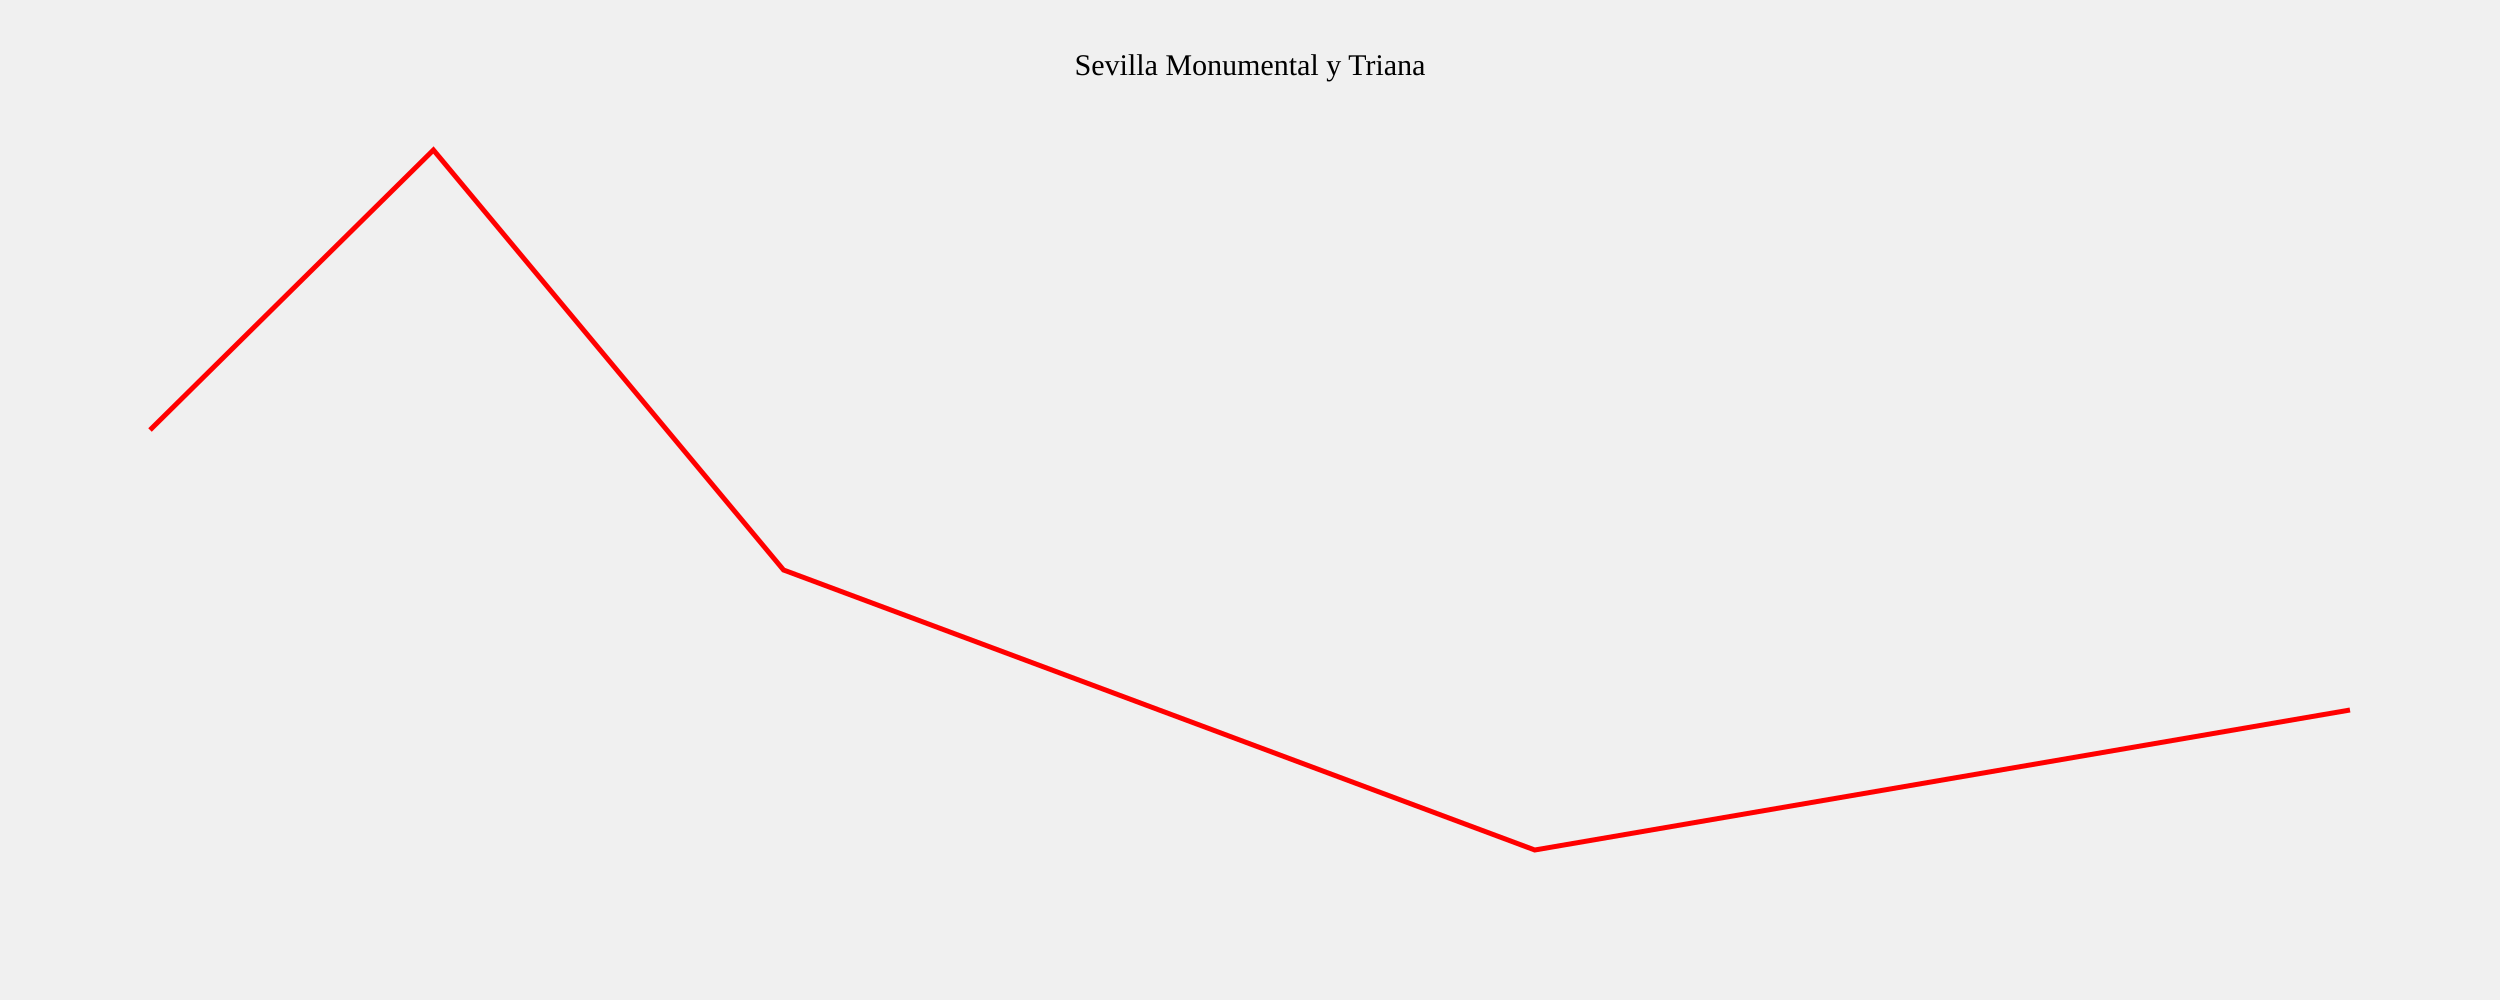
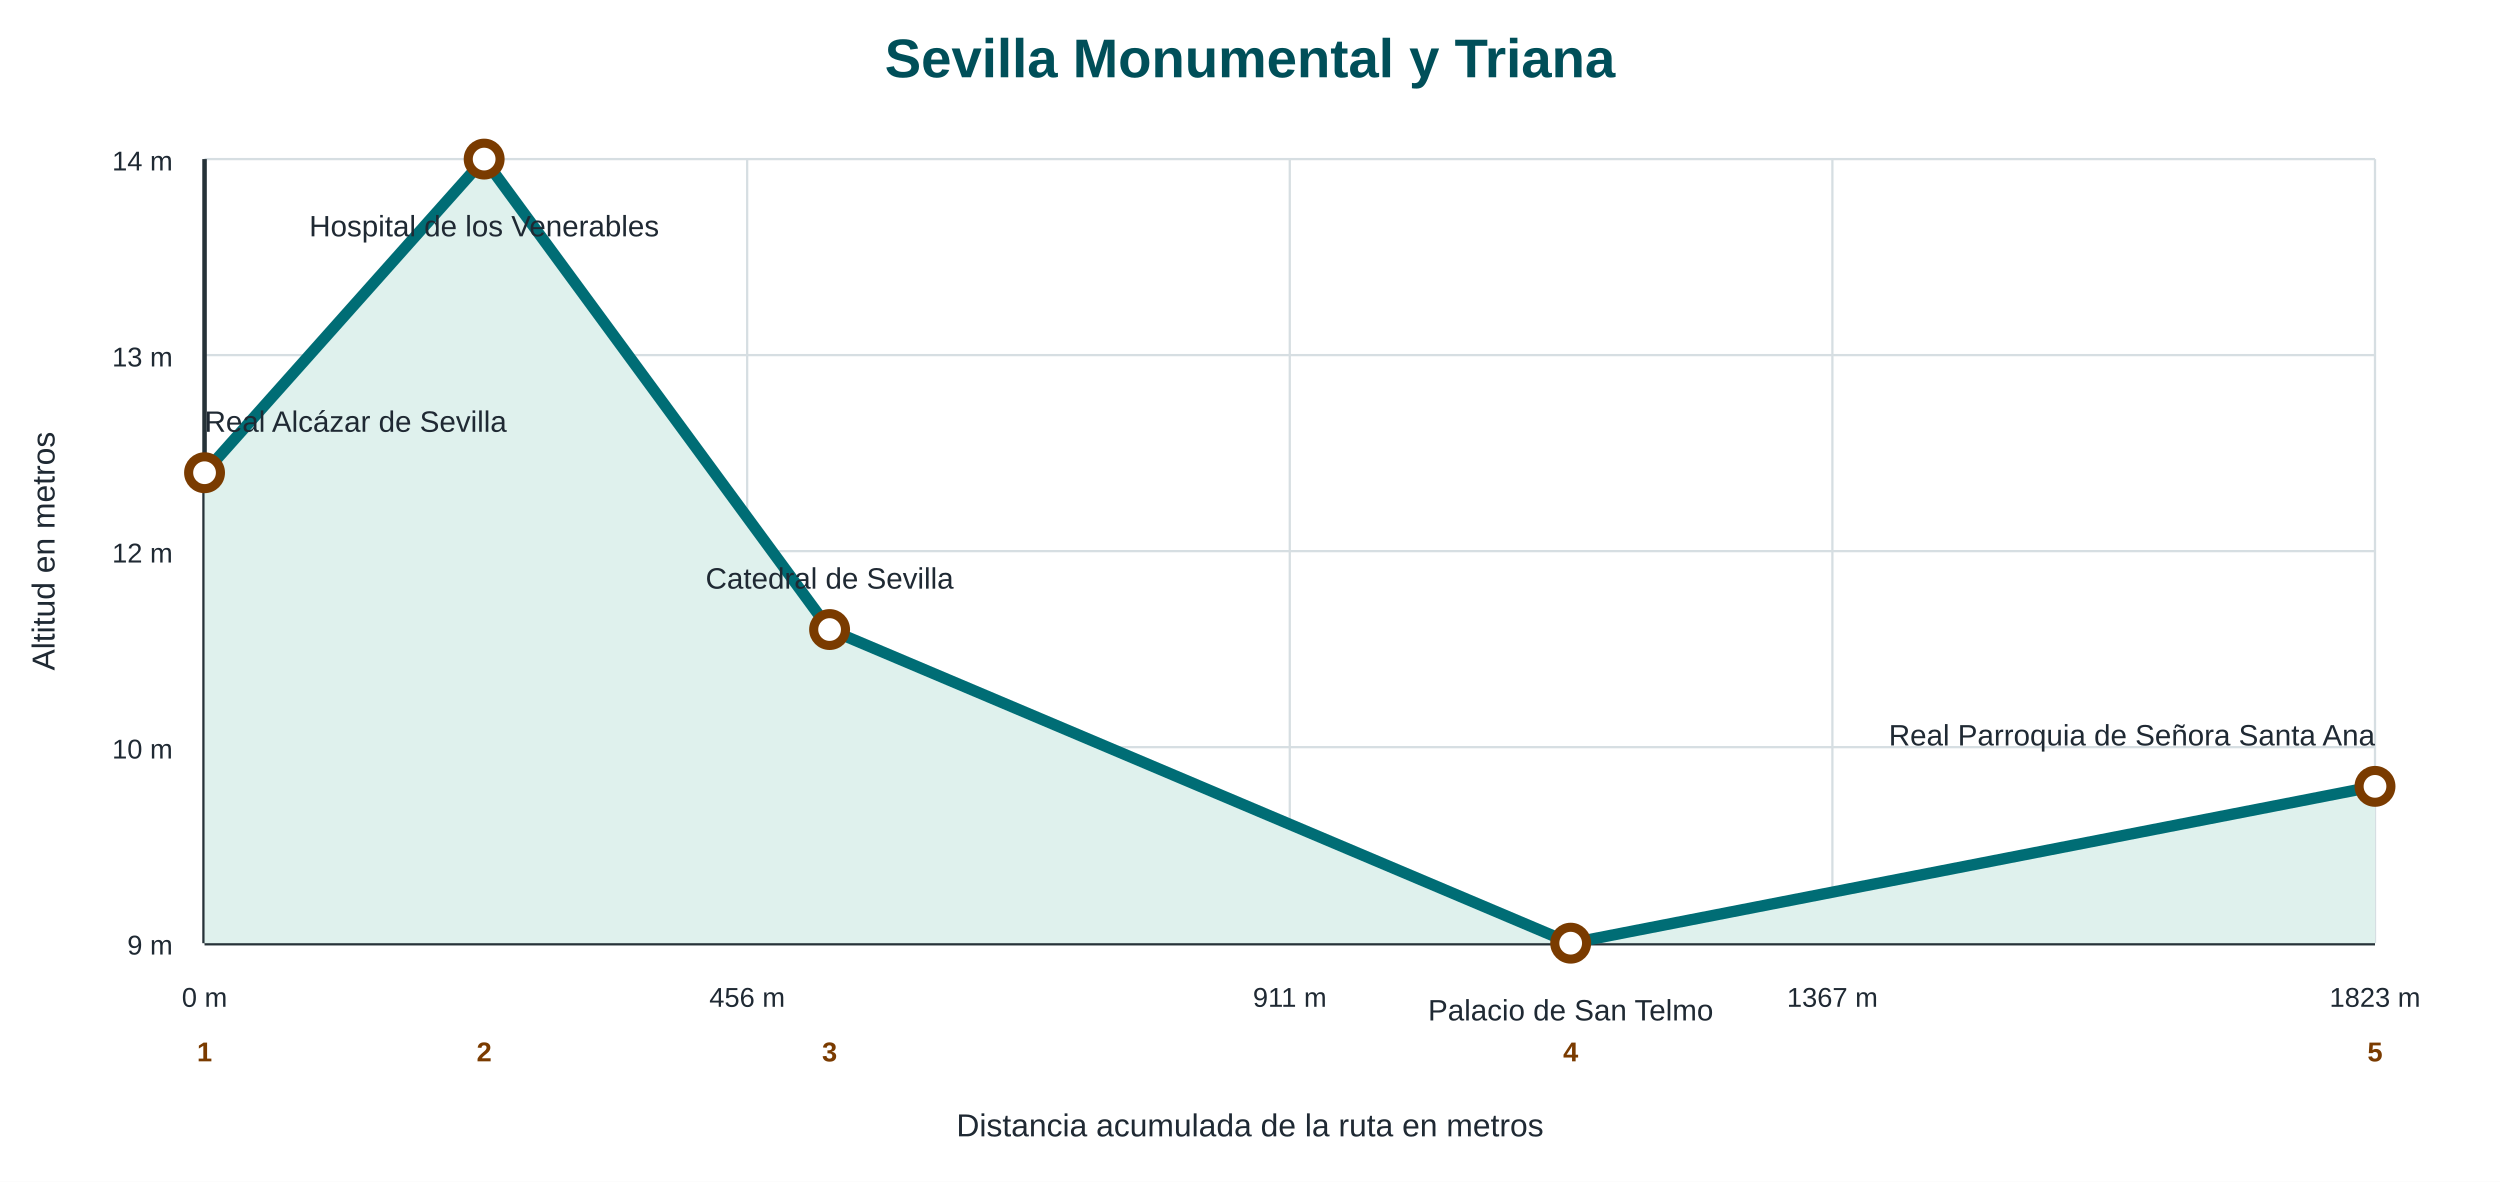
- <svg xmlns="http://www.w3.org/2000/svg" viewBox="0 0 1000 400">
-   <polyline points="60.0,172.0 173.364,60.0 313.422,228.0 613.891,340.0 940.0,284.0" fill="none" stroke="red" stroke-width="2" />
-   <text x="500.0" y="30.0" text-anchor="middle">Sevilla Monumental y Triana</text>
+ <svg xmlns="http://www.w3.org/2000/svg" viewBox="0 0 1100 520" role="img" aria-label="Altimetría de Sevilla Monumental y Triana">
+   <rect x="0" y="0" width="1100" height="520" fill="#ffffff" />
+   <text x="550.00" y="34" text-anchor="middle" font-family="Arial, Helvetica, sans-serif" font-size="24" font-weight="700" fill="#004f59">Sevilla Monumental y Triana</text>
+   <g stroke="#d6dee2" stroke-width="1">
+     <line x1="90.00" y1="70" x2="90.00" y2="415" />
+     <line x1="90" y1="415.00" x2="1045" y2="415.00" />
+     <line x1="328.75" y1="70" x2="328.75" y2="415" />
+     <line x1="90" y1="328.75" x2="1045" y2="328.75" />
+     <line x1="567.50" y1="70" x2="567.50" y2="415" />
+     <line x1="90" y1="242.50" x2="1045" y2="242.50" />
+     <line x1="806.25" y1="70" x2="806.25" y2="415" />
+     <line x1="90" y1="156.25" x2="1045" y2="156.25" />
+     <line x1="1045.00" y1="70" x2="1045.00" y2="415" />
+     <line x1="90" y1="70.00" x2="1045" y2="70.00" />
+   </g>
+   <line x1="90" y1="415" x2="1045" y2="415" stroke="#263238" stroke-width="2" />
+   <line x1="90" y1="70" x2="90" y2="415" stroke="#263238" stroke-width="2" />
+   <polygon points="90.00,415.00 90.00,208.00 213.03,70.00 365.02,277.00 691.10,415.00 1045.00,346.00 1045.00,415.00" fill="#dff1ed" stroke="none" />
+   <polyline points="90.00,208.00 213.03,70.00 365.02,277.00 691.10,415.00 1045.00,346.00" fill="none" stroke="#006d75" stroke-width="5" stroke-linecap="round" stroke-linejoin="round" />
+   <g fill="#ffffff" stroke="#7a3b00" stroke-width="4">
+     <circle cx="90.00" cy="208.00" r="7" />
+     <circle cx="213.03" cy="70.00" r="7" />
+     <circle cx="365.02" cy="277.00" r="7" />
+     <circle cx="691.10" cy="415.00" r="7" />
+     <circle cx="1045.00" cy="346.00" r="7" />
+   </g>
+   <g font-family="Arial, Helvetica, sans-serif" font-size="13" fill="#1f2933">
+     <text x="90.00" y="190.00" text-anchor="start">Real Alcázar de Sevilla</text>
+     <text x="213.03" y="104.00" text-anchor="middle">Hospital de los Venerables</text>
+     <text x="365.02" y="259.00" text-anchor="middle">Catedral de Sevilla</text>
+     <text x="691.10" y="449.00" text-anchor="middle">Palacio de San Telmo</text>
+     <text x="1045.00" y="328.00" text-anchor="end">Real Parroquia de Señora Santa Ana</text>
+   </g>
+   <g font-family="Arial, Helvetica, sans-serif" font-size="12" fill="#7a3b00" font-weight="700">
+     <text x="90.00" y="467" text-anchor="middle">1</text>
+     <text x="213.03" y="467" text-anchor="middle">2</text>
+     <text x="365.02" y="467" text-anchor="middle">3</text>
+     <text x="691.10" y="467" text-anchor="middle">4</text>
+     <text x="1045.00" y="467" text-anchor="middle">5</text>
+   </g>
+   <g font-family="Arial, Helvetica, sans-serif" font-size="12" fill="#1f2933">
+     <text x="90.00" y="443" text-anchor="middle">0 m</text>
+     <text x="76" y="420.00" text-anchor="end">9 m</text>
+     <text x="328.75" y="443" text-anchor="middle">456 m</text>
+     <text x="76" y="333.75" text-anchor="end">10 m</text>
+     <text x="567.50" y="443" text-anchor="middle">911 m</text>
+     <text x="76" y="247.50" text-anchor="end">12 m</text>
+     <text x="806.25" y="443" text-anchor="middle">1367 m</text>
+     <text x="76" y="161.25" text-anchor="end">13 m</text>
+     <text x="1045.00" y="443" text-anchor="middle">1823 m</text>
+     <text x="76" y="75.00" text-anchor="end">14 m</text>
+   </g>
+   <text x="550.00" y="500" text-anchor="middle" font-family="Arial, Helvetica, sans-serif" font-size="14" fill="#1f2933">Distancia acumulada de la ruta en metros</text>
+   <text x="24" y="242.50" transform="rotate(-90 24 242.50)" text-anchor="middle" font-family="Arial, Helvetica, sans-serif" font-size="14" fill="#1f2933">Altitud en metros</text>
</svg>
